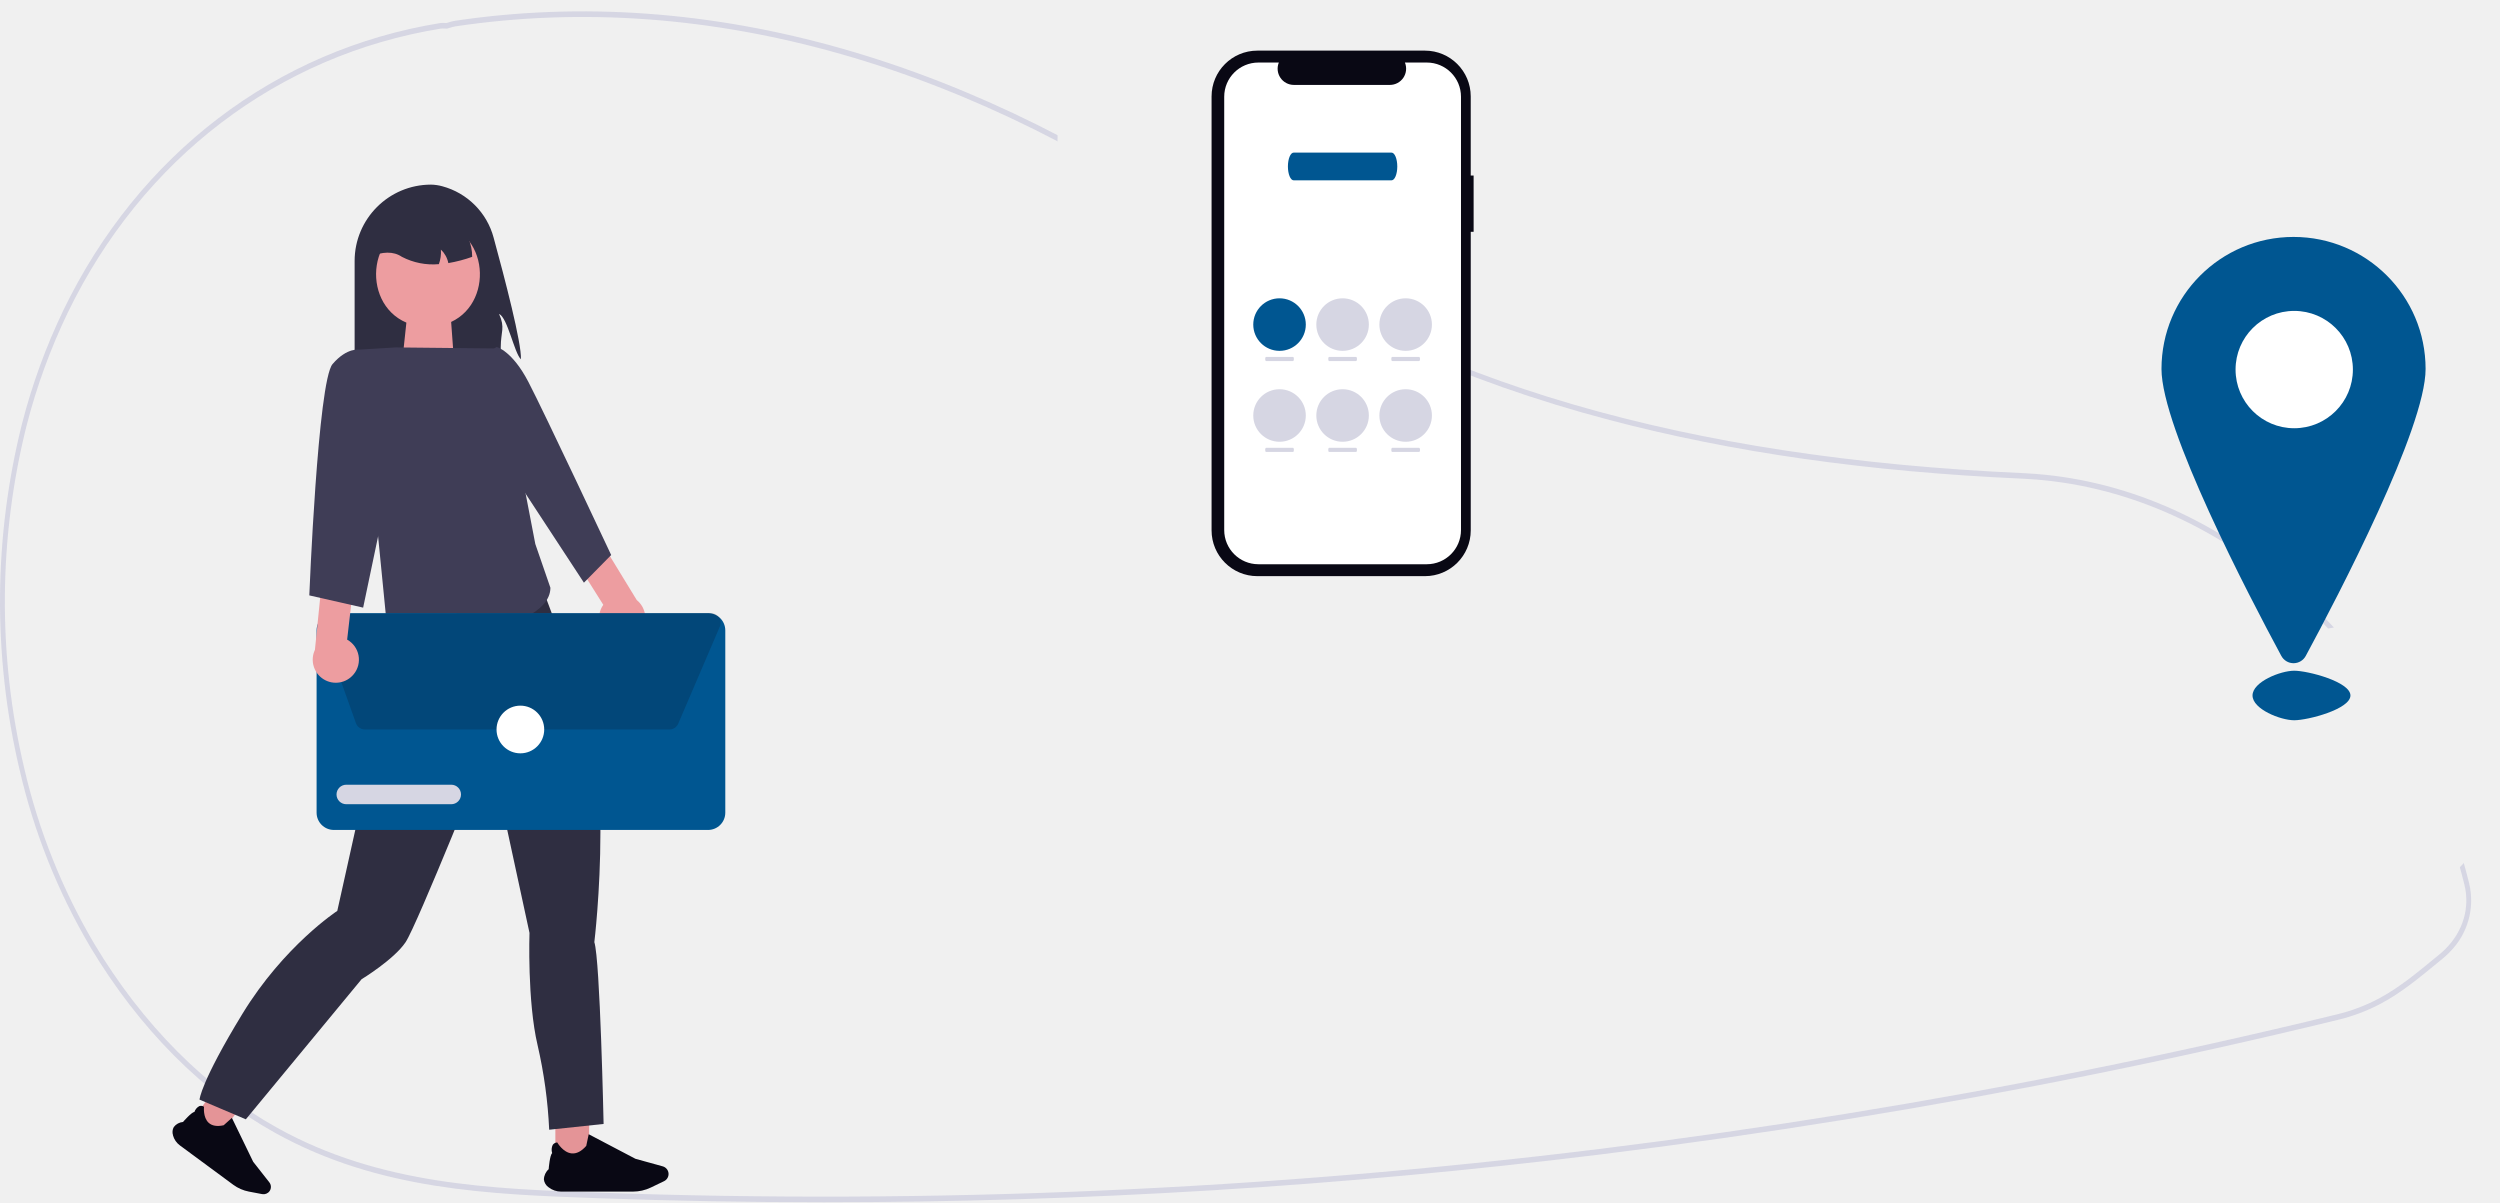
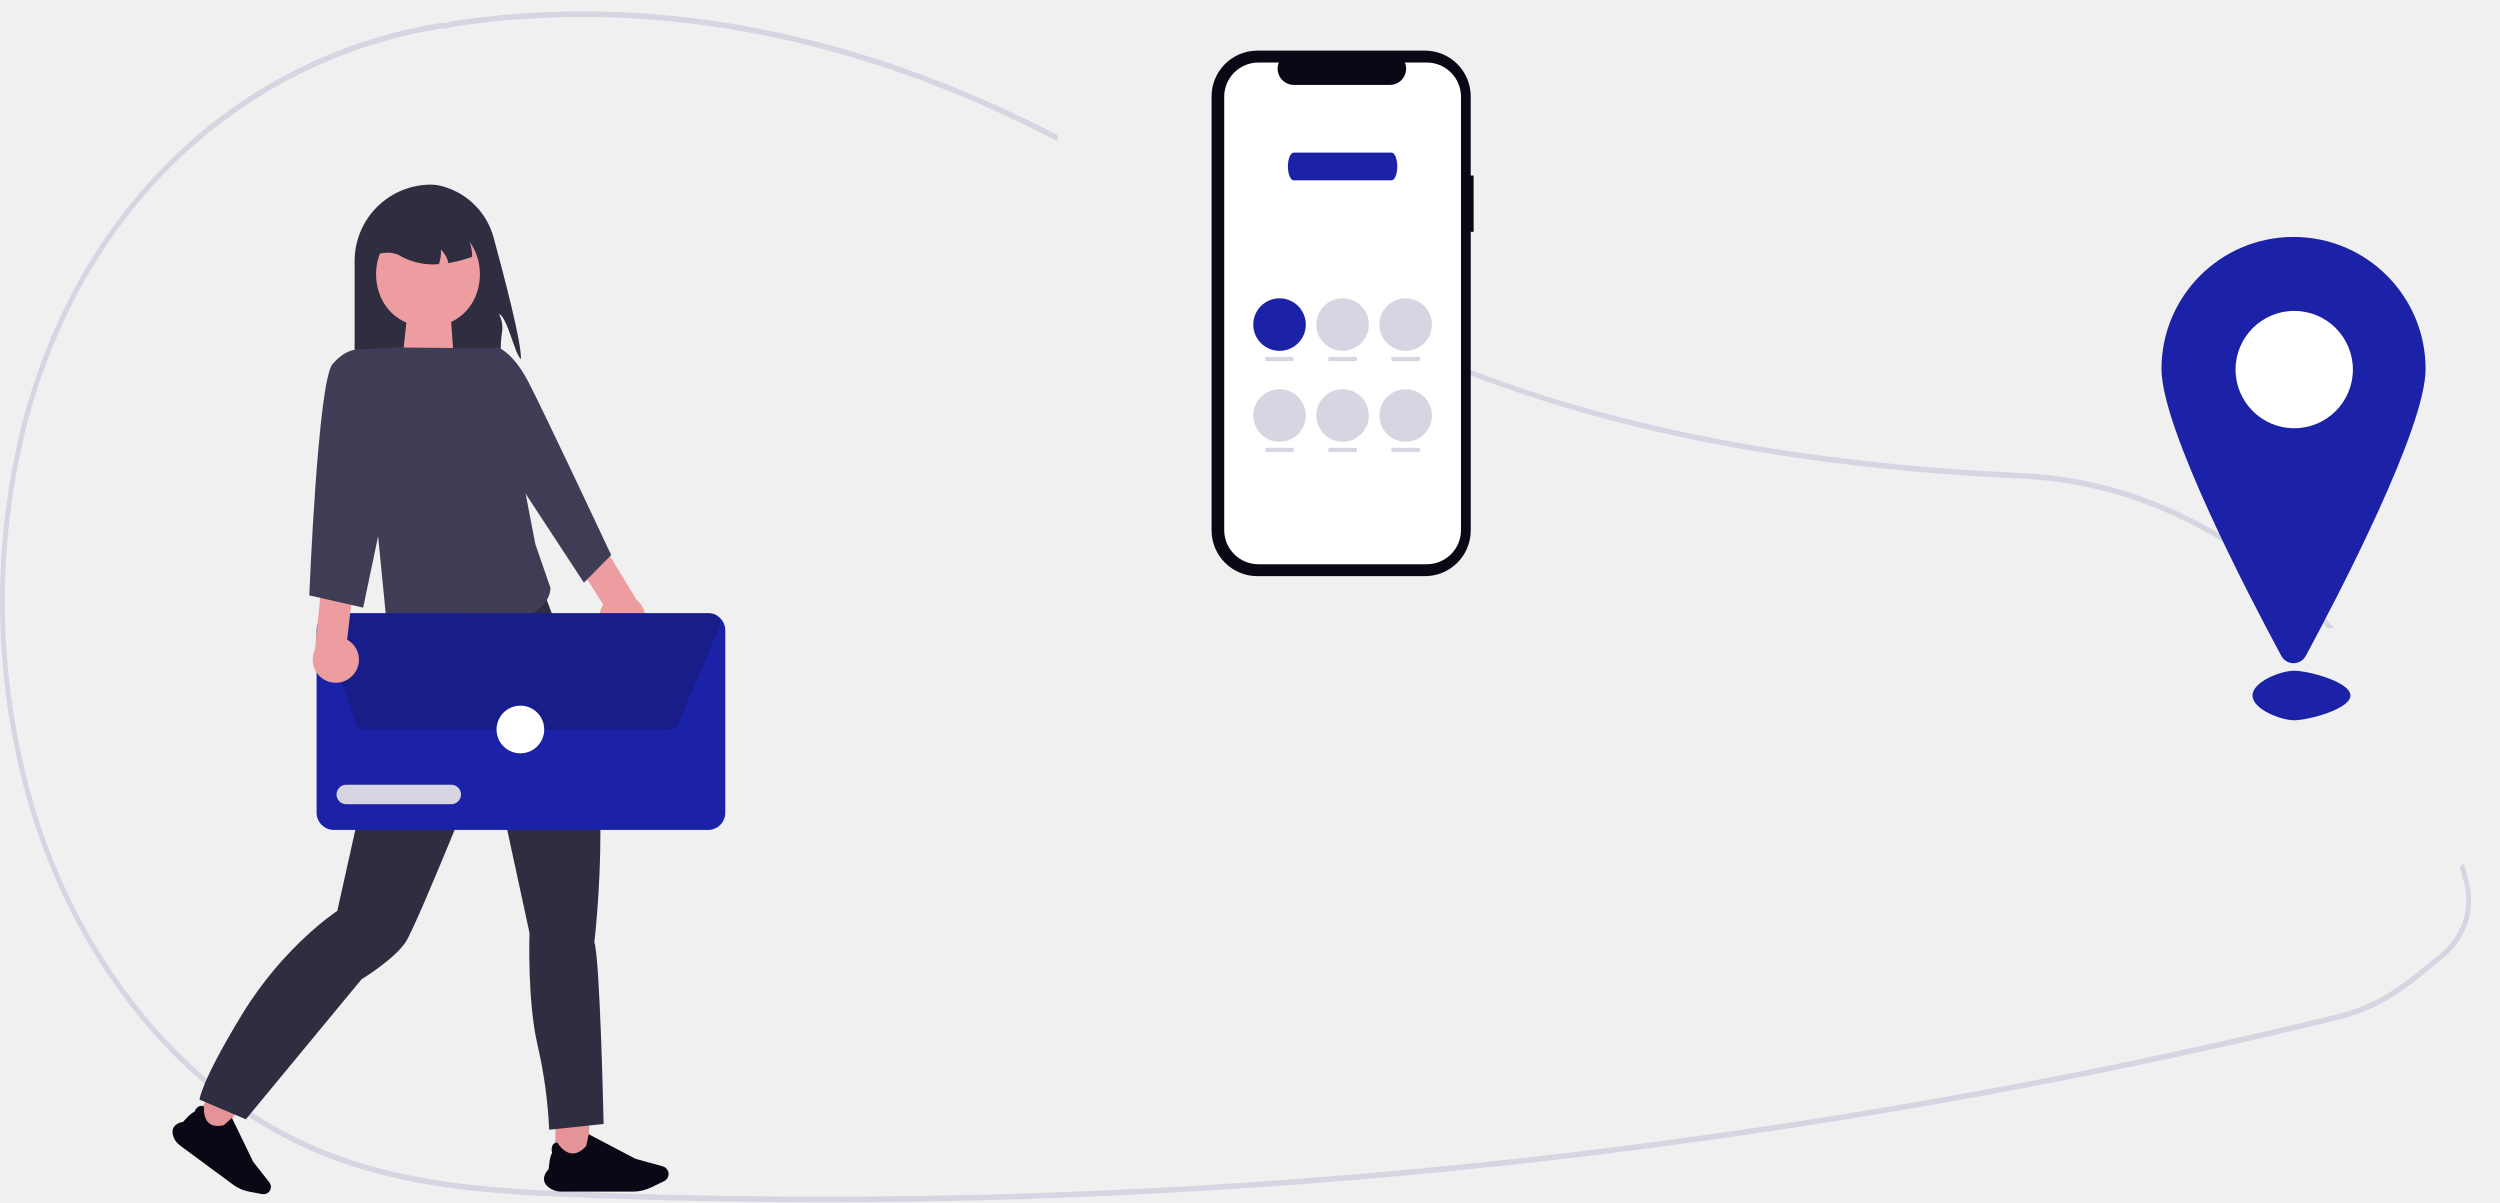
<svg xmlns="http://www.w3.org/2000/svg" width="960" height="461.66" viewBox="0 0 960 461.66">
  <g transform="translate(-664 -334.249)">
    <path d="M433.287,373.054c-2.541-2.438-5.14-16.034-8.385-17.414,2.425,5.36.664,6.779.651,12.661a39.8,39.8,0,0,1-1.161,9.913H369.435v-42.89a29.345,29.345,0,0,1,29.347-29.346,17.515,17.515,0,0,1,4.349.637,27.9,27.9,0,0,1,19.685,19.739C427.005,341.667,433.669,367.158,433.287,373.054Z" transform="translate(430.739 99.166)" fill="#2f2e41" />
    <path d="M469.024,705.464q-43.451,0-86.772-1.556c-41.267-1.482-83.939-3.014-123.6-25.012-27.745-15.387-52.318-40.074-71.062-71.394a240.224,240.224,0,0,1-27.235-68.281,280.7,280.7,0,0,1,1.023-132.881A236,236,0,0,1,177.2,362.968c28.924-59.9,81.68-100.1,144.74-110.31a7.307,7.307,0,0,1,1.571-.034c.284.015.566.031.854.019l.371-.118a18.123,18.123,0,0,1,2.921-.75c97.256-14.479,200.069,14.817,297.317,84.716,75.192,54.053,174.844,83.16,304.648,88.984l1.843.1c36.135,2.076,71.088,16.973,101.084,43.084,29.607,25.771,51.838,60.155,64.287,99.435,1.531,4.789,2.934,9.774,4.17,14.816a27.953,27.953,0,0,1-7.451,26.506v.009l-.323.332c-.778.774-1.6,1.516-2.434,2.207l-.984.811c-8.3,6.833-14.847,12.231-22.689,16.424a69.758,69.758,0,0,1-16.552,6.249c-31.632,7.712-63.755,14.862-95.476,21.253-61.6,12.421-124.832,22.668-187.926,30.454a2435.954,2435.954,0,0,1-298.148,18.31ZM322.775,254.746a3.771,3.771,0,0,0-.579.039C259.725,264.9,207.469,304.709,178.831,364.012a233.626,233.626,0,0,0-15.668,42.941,278.247,278.247,0,0,0-1.01,131.7,237.918,237.918,0,0,0,26.971,67.628c18.56,31.013,42.881,55.452,70.336,70.677,39.306,21.8,81.777,23.326,122.851,24.8a2432.991,2432.991,0,0,0,384.663-16.742c63.053-7.782,126.24-18.021,187.8-30.435,31.7-6.386,63.8-13.53,95.411-21.238a68.018,68.018,0,0,0,16.154-6.1c7.683-4.108,14.173-9.454,22.389-16.223l.984-.81c.72-.594,1.426-1.23,2.1-1.89l.194-.2c6.752-6.8,9.377-15.783,7.2-24.631h0c-1.223-4.988-2.611-9.92-4.126-14.659-25.432-80.242-91.222-136.95-163.71-141.113l-1.833-.1c-59.293-2.661-111.179-10.031-158.616-22.534C714.3,390.164,664.862,367.7,623.988,338.314,527.11,268.682,424.727,239.5,327.9,253.906a16.608,16.608,0,0,0-2.661.69l-.669.187a10.06,10.06,0,0,1-1.14-.014c-.224-.012-.44-.023-.652-.023Z" transform="translate(511.12 90.445)" fill="#d6d6e3" />
    <circle cx="54.75" cy="54.75" r="54.75" transform="translate(730.821 565.87)" fill="#f0f0f0" />
    <circle cx="54.75" cy="54.75" r="54.75" transform="translate(1070.057 334.249)" fill="#f0f0f0" />
    <rect width="12.972" height="17.173" transform="translate(877.257 762.847)" fill="#e49497" />
    <path d="M130.489,433.06a4.241,4.241,0,0,1-1.773-2.983,5.464,5.464,0,0,1,1.834-3.942c.028-.394.431-5.317,1.338-6.2a4.29,4.29,0,0,1,.22-3.144,2.207,2.207,0,0,1,1.7-.931h.036l.019.028c.019.036,2.209,3.842,5.5,4.172,1.889.192,3.777-.779,5.62-2.888.064-.156.586-2.722.931-4.419V412.7l17.96,9.433,10.487,2.907a3.051,3.051,0,0,1,.5,5.689l-5.088,2.447a15.959,15.959,0,0,1-6.848,1.559H135.336a7.7,7.7,0,0,1-4.841-1.678Z" transform="translate(744.137 357.091)" fill="#090814" />
    <rect width="11.98" height="11.98" transform="translate(747.61 771.227) rotate(-143.623)" fill="#e49497" />
    <path d="M18.58,393a3.912,3.912,0,0,1,.31-3.192,5.021,5.021,0,0,1,3.523-1.922c.237-.279,3.234-3.709,4.387-3.87a3.937,3.937,0,0,1,1.879-2.219,2.02,2.02,0,0,1,1.77.245l.026.017v.034s-.465,4.065,1.8,6.122c1.3,1.177,3.234,1.49,5.758.931.136-.076,1.931-1.7,3.1-2.785l.051-.042,8.171,16.852,6.206,7.909a2.821,2.821,0,0,1,.051,3.413,2.852,2.852,0,0,1-2.793,1.1l-5.123-.973a14.773,14.773,0,0,1-5.953-2.591l-20.5-15.117a7.146,7.146,0,0,1-2.689-3.9Z" transform="translate(711.865 377.197)" fill="#090814" />
    <path d="M937.122,536.366l-.89,4.448s-2.667,2.668-1.333,4,.889,7.559.889,7.559c-.746,11.35-15.577,75.133-18.229,87.59,0,0-20.452,13.343-36.458,39.57s-16.446,32.9-16.446,32.9L882.437,720l44.455-53.8s12.449-7.559,16.9-14.227S975.8,576.384,975.8,576.384l15.565,72.028s-.889,26.232,3.112,43.133A180.936,180.936,0,0,1,998.929,724l20.894-2.223s-1.333-63.136-3.557-69.806c0,0,9.337-76.919-9.337-107.6l-15.05-40.123-14.74-5.673Z" transform="translate(-124.04 44.067)" fill="#2f2e41" />
    <path d="M9.694,57.01l1.943-18.228C-6.277,31.206-3.507.4,19.936,0c23.186.4,26.146,30.528,8.889,38.522L30.179,57.01Z" transform="translate(808.413 419.353)" fill="#ed9da0" />
    <path d="M939.4,419.208l-39.177-.414-13.834.847,11.2,113.648s62-3.272,62.034-22.2l-5.8-16.816Z" transform="translate(-84.267 48.86)" fill="#3f3d56" />
    <path d="M861.8,535.347a8.814,8.814,0,0,1-3.453-13.065l-10.736-17.041,8.764-9.05L871.2,520.469a8.861,8.861,0,0,1-9.4,14.879Z" transform="translate(37.315 44.209)" fill="#ed9da0" />
    <path d="M861.557,423.676l7.691-5.068s5.935,1.331,12.248,13.472,31.769,66.425,31.769,66.425L902.8,509.126,874.886,466.54Z" transform="translate(-14.572 48.872)" fill="#3f3d56" />
    <circle cx="54.75" cy="54.75" r="54.75" transform="translate(1514.5 574.458)" fill="#f0f0f0" />
    <circle cx="9.151" cy="9.151" r="9.151" transform="translate(1190.519 476.72)" fill="#fff" />
-     <path d="M436.109,279.426c0,22.744-33.451,86.889-46.015,110.178a5.33,5.33,0,0,1-9.386,0c-12.564-23.289-46.015-87.432-46.015-110.178a50.708,50.708,0,1,1,101.416,0Z" transform="translate(1159.319 196.513)" fill="#005691" />
+     <path d="M436.109,279.426c0,22.744-33.451,86.889-46.015,110.178a5.33,5.33,0,0,1-9.386,0c-12.564-23.289-46.015-87.432-46.015-110.178a50.708,50.708,0,1,1,101.416,0Z" transform="translate(1159.319 196.513)" fill="#1B22A7" />
    <ellipse cx="22.528" cy="22.528" rx="22.528" ry="22.528" transform="translate(1522.454 453.636)" fill="#fff" />
-     <path d="M9.52,0c5.253,0,21.586,4.259,21.586,9.512S14.773,19.023,9.52,19.023-6.492,14.765-6.492,9.512,4.266,0,9.52,0Z" transform="translate(1535.462 591.805)" fill="#005691" />
+     <path d="M9.52,0c5.253,0,21.586,4.259,21.586,9.512S14.773,19.023,9.52,19.023-6.492,14.765-6.492,9.512,4.266,0,9.52,0Z" transform="translate(1535.462 591.805)" fill="#1B22A7" />
    <path d="M405.326,335.946a9.8,9.8,0,0,0-2.864-5.192,13.37,13.37,0,0,1-.774,5.6,25.835,25.835,0,0,1-14.2-2.812c-3.289-2.232-7.475-2.038-12.351,0A18.057,18.057,0,0,1,393.2,315.487h3.223a18.062,18.062,0,0,1,18.059,18.056A53.769,53.769,0,0,1,405.326,335.946Z" transform="translate(430.838 99.331)" fill="#2f2e41" />
    <g transform="translate(1129.245 353.689)">
      <g transform="translate(0 0)">
        <path d="M366.985,127.146h-1.11V96.771a17.58,17.58,0,0,0-17.58-17.58H283.942a17.58,17.58,0,0,0-17.58,17.58V263.41a17.58,17.58,0,0,0,17.58,17.581H348.3a17.581,17.581,0,0,0,17.581-17.581V148.767h1.11Z" transform="translate(-266.362 -79.19)" fill="#090814" />
        <path d="M361.643,95.686h-8.4a6.237,6.237,0,0,1-5.776,8.593H310.6a6.237,6.237,0,0,1-5.776-8.593h-7.844a13.129,13.129,0,0,0-13.129,13.129V275.21a13.129,13.129,0,0,0,13.129,13.129h64.663a13.129,13.129,0,0,0,13.129-13.129V108.815a13.129,13.129,0,0,0-13.126-13.129Z" transform="translate(-278.998 -91.111)" fill="#fff" />
      </g>
-       <circle cx="10.089" cy="10.089" r="10.089" transform="translate(16.008 95.111)" fill="#005691" />
+       <circle cx="10.089" cy="10.089" r="10.089" transform="translate(16.008 95.111)" fill="#1B22A7" />
      <circle cx="10.089" cy="10.089" r="10.089" transform="translate(40.222 95.111)" fill="#d6d6e3" />
      <circle cx="10.089" cy="10.089" r="10.089" transform="translate(64.437 95.111)" fill="#d6d6e3" />
      <circle cx="10.089" cy="10.089" r="10.089" transform="translate(16.008 130.022)" fill="#d6d6e3" />
      <circle cx="10.089" cy="10.089" r="10.089" transform="translate(40.222 130.022)" fill="#d6d6e3" />
      <circle cx="10.089" cy="10.089" r="10.089" transform="translate(64.437 130.022)" fill="#d6d6e3" />
      <path d="M849.335,189.5H838.966c-.187,0-.338-.355-.338-.793s.151-.793.338-.793h10.369c.187,0,.338.355.338.793s-.151.793-.338.793Z" transform="translate(-818.053 -70.299)" fill="#d6d6e3" />
      <path d="M849.335,189.5H838.966c-.187,0-.338-.355-.338-.793s.151-.793.338-.793h10.369c.187,0,.338.355.338.793s-.151.793-.338.793Z" transform="translate(-793.839 -70.299)" fill="#d6d6e3" />
      <path d="M849.335,189.5H838.966c-.187,0-.338-.355-.338-.793s.151-.793.338-.793h10.369c.187,0,.338.355.338.793s-.151.793-.338.793Z" transform="translate(-769.625 -70.299)" fill="#d6d6e3" />
      <path d="M849.335,189.5H838.966c-.187,0-.338-.355-.338-.793s.151-.793.338-.793h10.369c.187,0,.338.355.338.793s-.151.793-.338.793Z" transform="translate(-818.053 -35.387)" fill="#d6d6e3" />
      <path d="M849.335,189.5H838.966c-.187,0-.338-.355-.338-.793s.151-.793.338-.793h10.369c.187,0,.338.355.338.793s-.151.793-.338.793Z" transform="translate(-793.839 -35.387)" fill="#d6d6e3" />
      <path d="M849.335,189.5H838.966c-.187,0-.338-.355-.338-.793s.151-.793.338-.793h10.369c.187,0,.338.355.338.793s-.151.793-.338.793Z" transform="translate(-769.625 -35.387)" fill="#d6d6e3" />
-       <path d="M211.45,231.132c-1.216,0-2.2,2.382-2.2,5.32s.986,5.32,2.2,5.32h37.6c1.216,0,2.2-2.382,2.2-5.32s-.986-5.32-2.2-5.32Z" transform="translate(-179.937 -191.968)" fill="#005691" />
+       <path d="M211.45,231.132c-1.216,0-2.2,2.382-2.2,5.32s.986,5.32,2.2,5.32h37.6c1.216,0,2.2-2.382,2.2-5.32s-.986-5.32-2.2-5.32Z" transform="translate(-179.937 -191.968)" fill="#1B22A7" />
    </g>
    <g transform="translate(785.572 569.688)">
-       <path d="M383.344,414.5H239.657a6.634,6.634,0,0,1-6.627-6.627V337.866a6.634,6.634,0,0,1,6.627-6.627H383.344a6.634,6.634,0,0,1,6.627,6.627v70.012a6.634,6.634,0,0,1-6.627,6.627Z" transform="translate(-233.03 -331.239)" fill="#005691" />
+       <path d="M383.344,414.5H239.657a6.634,6.634,0,0,1-6.627-6.627V337.866a6.634,6.634,0,0,1,6.627-6.627H383.344a6.634,6.634,0,0,1,6.627,6.627v70.012a6.634,6.634,0,0,1-6.627,6.627Z" transform="translate(-233.03 -331.239)" fill="#1B22A7" />
      <path d="M370.659,375.933H253.747a3.682,3.682,0,0,1-3.462-2.441l-13.232-37.124a3.675,3.675,0,0,1,3.456-4.909l146.142-.2h.005a3.675,3.675,0,0,1,3.378,5.122l-.2-.086.2.086-16,37.328a3.67,3.67,0,0,1-3.378,2.227Z" transform="translate(-235.179 -331.248)" fill="#090814" opacity="0.197" />
      <path d="M294.643,489.875H254.328a3.745,3.745,0,0,1,0-7.491h40.314a3.745,3.745,0,0,1,0,7.491Z" transform="translate(-242.931 -416.493)" fill="#d6d6e3" />
      <circle cx="9.155" cy="9.155" r="9.155" transform="translate(69.097 35.53)" fill="#fff" />
    </g>
    <path d="M980.369,549.891a8.814,8.814,0,0,0-2.538-13.274l2.3-20.007-11.818-4.366-2.857,28.3a8.861,8.861,0,0,0,14.908,9.345Z" transform="translate(-180.526 43.246)" fill="#ed9da0" />
    <path d="M976.2,429.482l-6.975-9.75s-4.774-1.059-10.413,5.52-8.929,88.822-8.929,88.822l20.678,4.7L982.784,460.5Z" transform="translate(-167.112 48.807)" fill="#3f3d56" />
  </g>
</svg>
